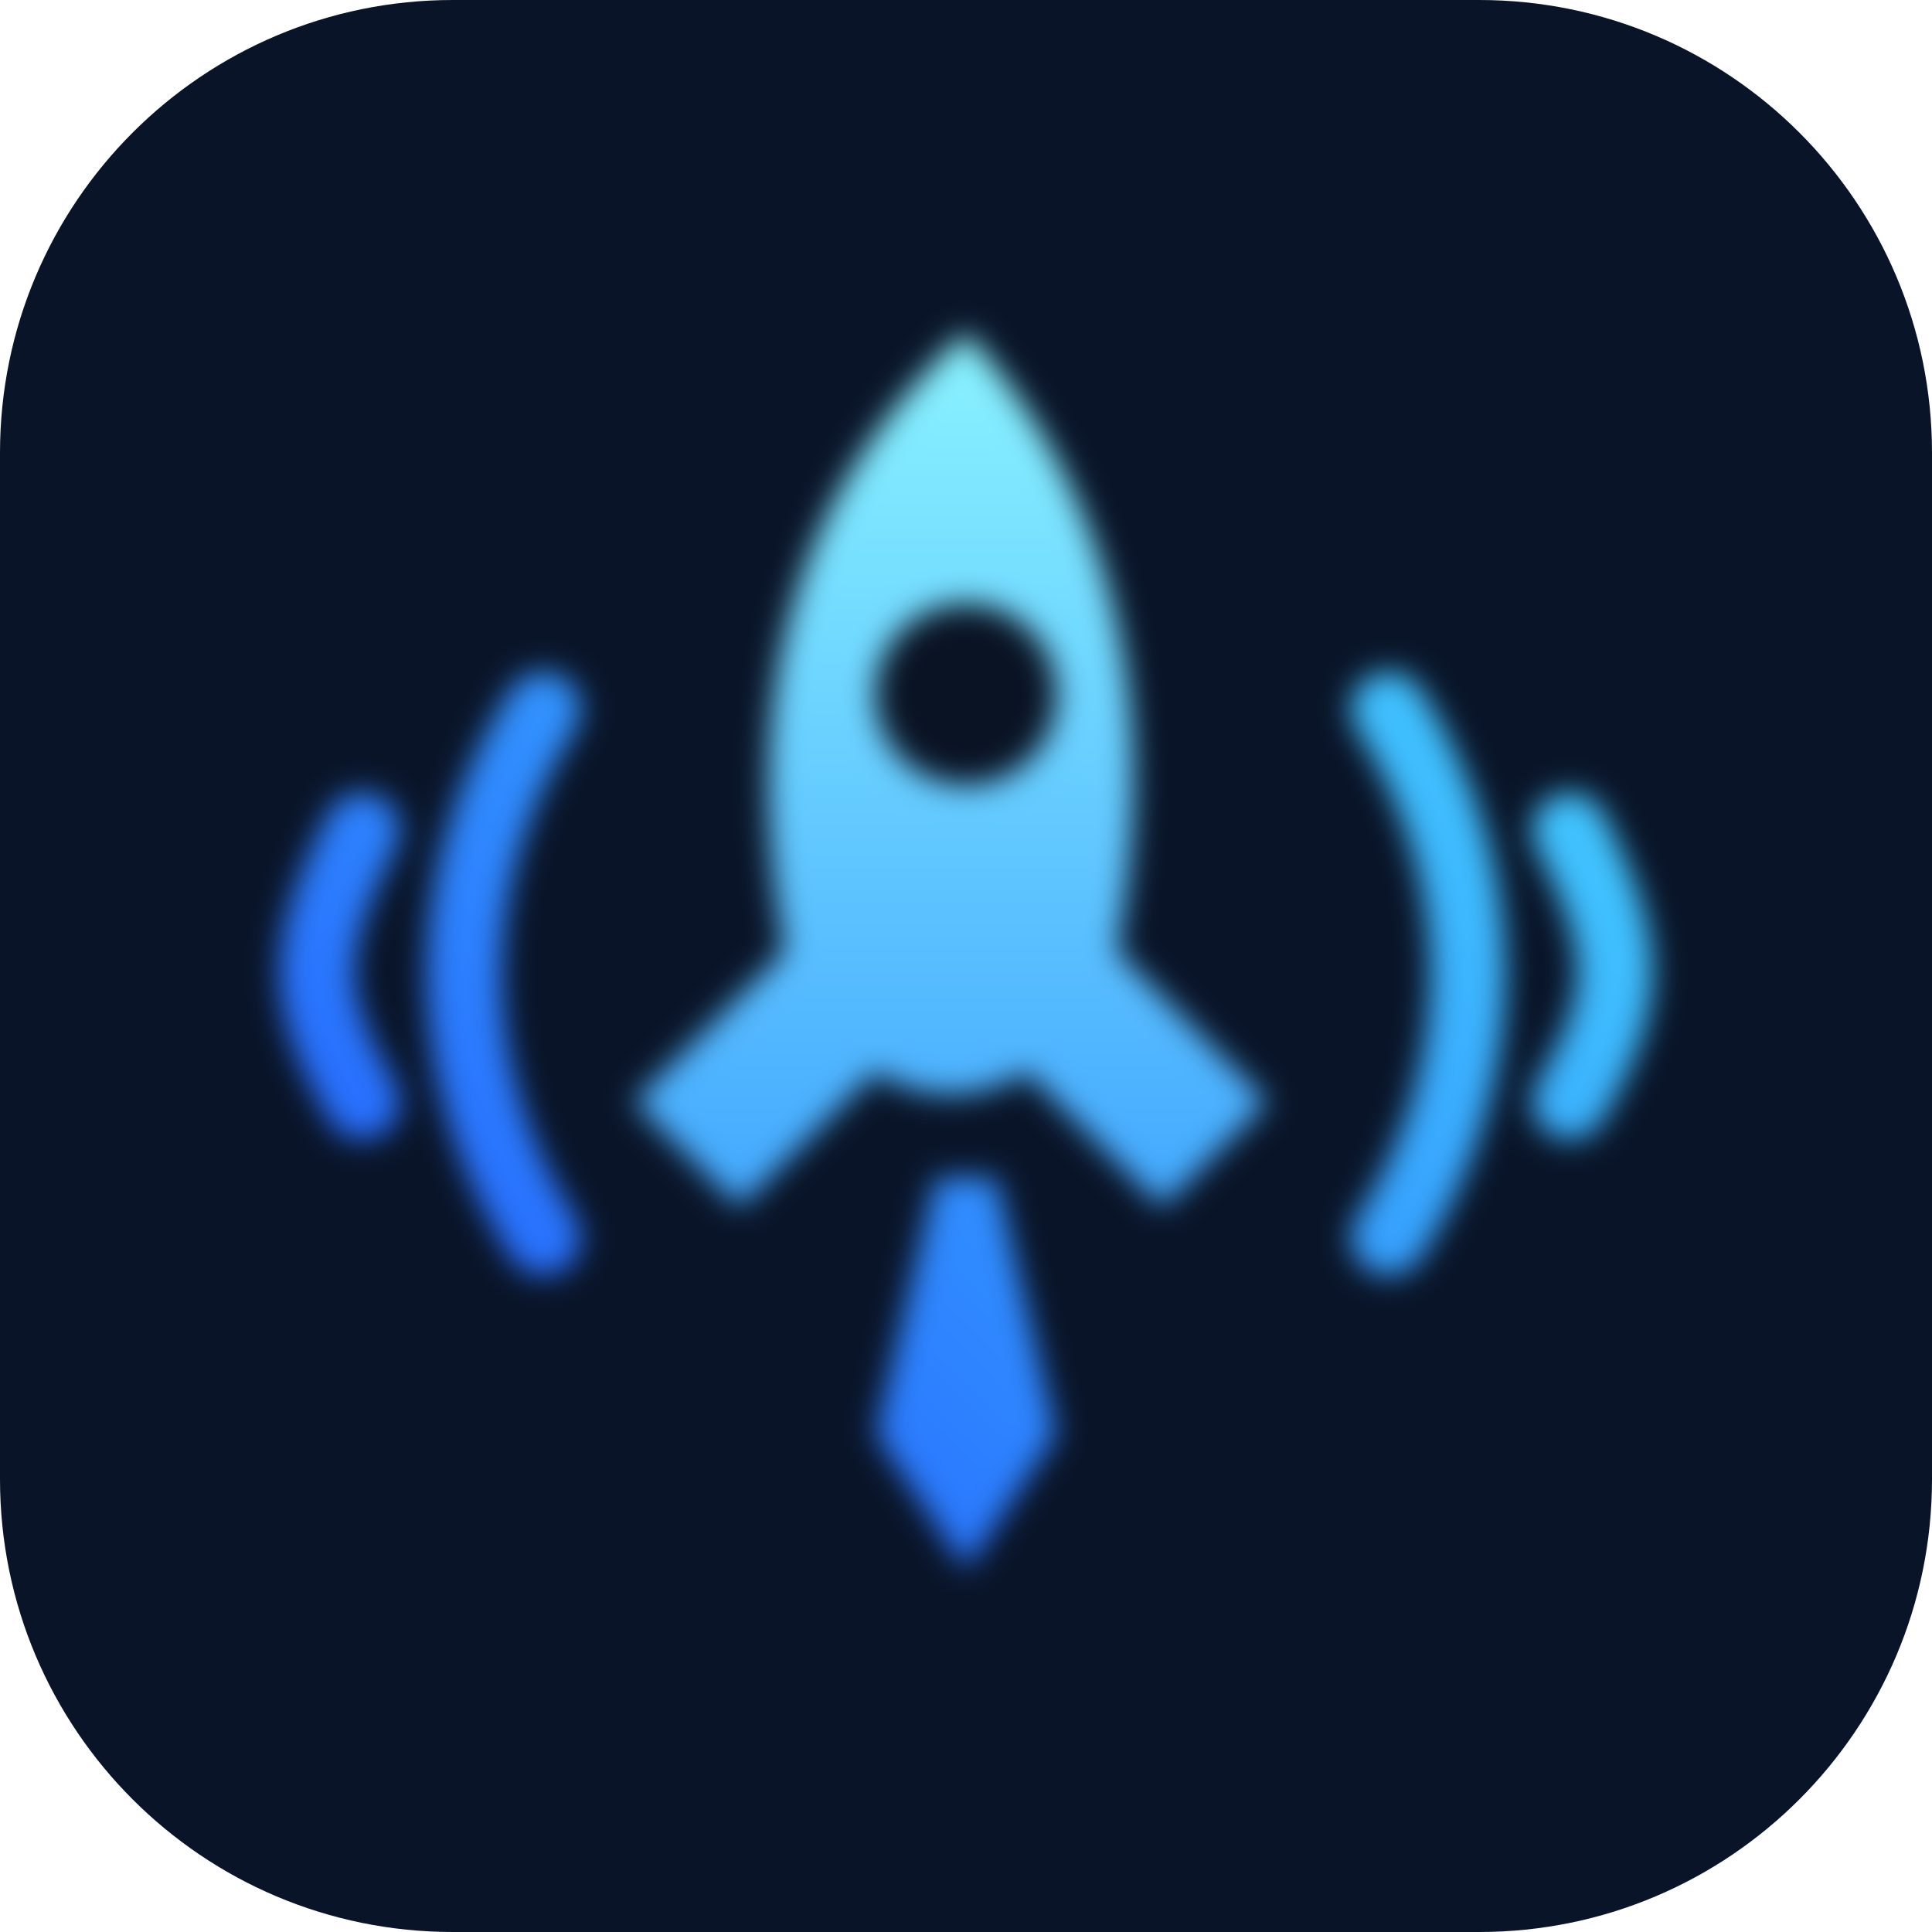
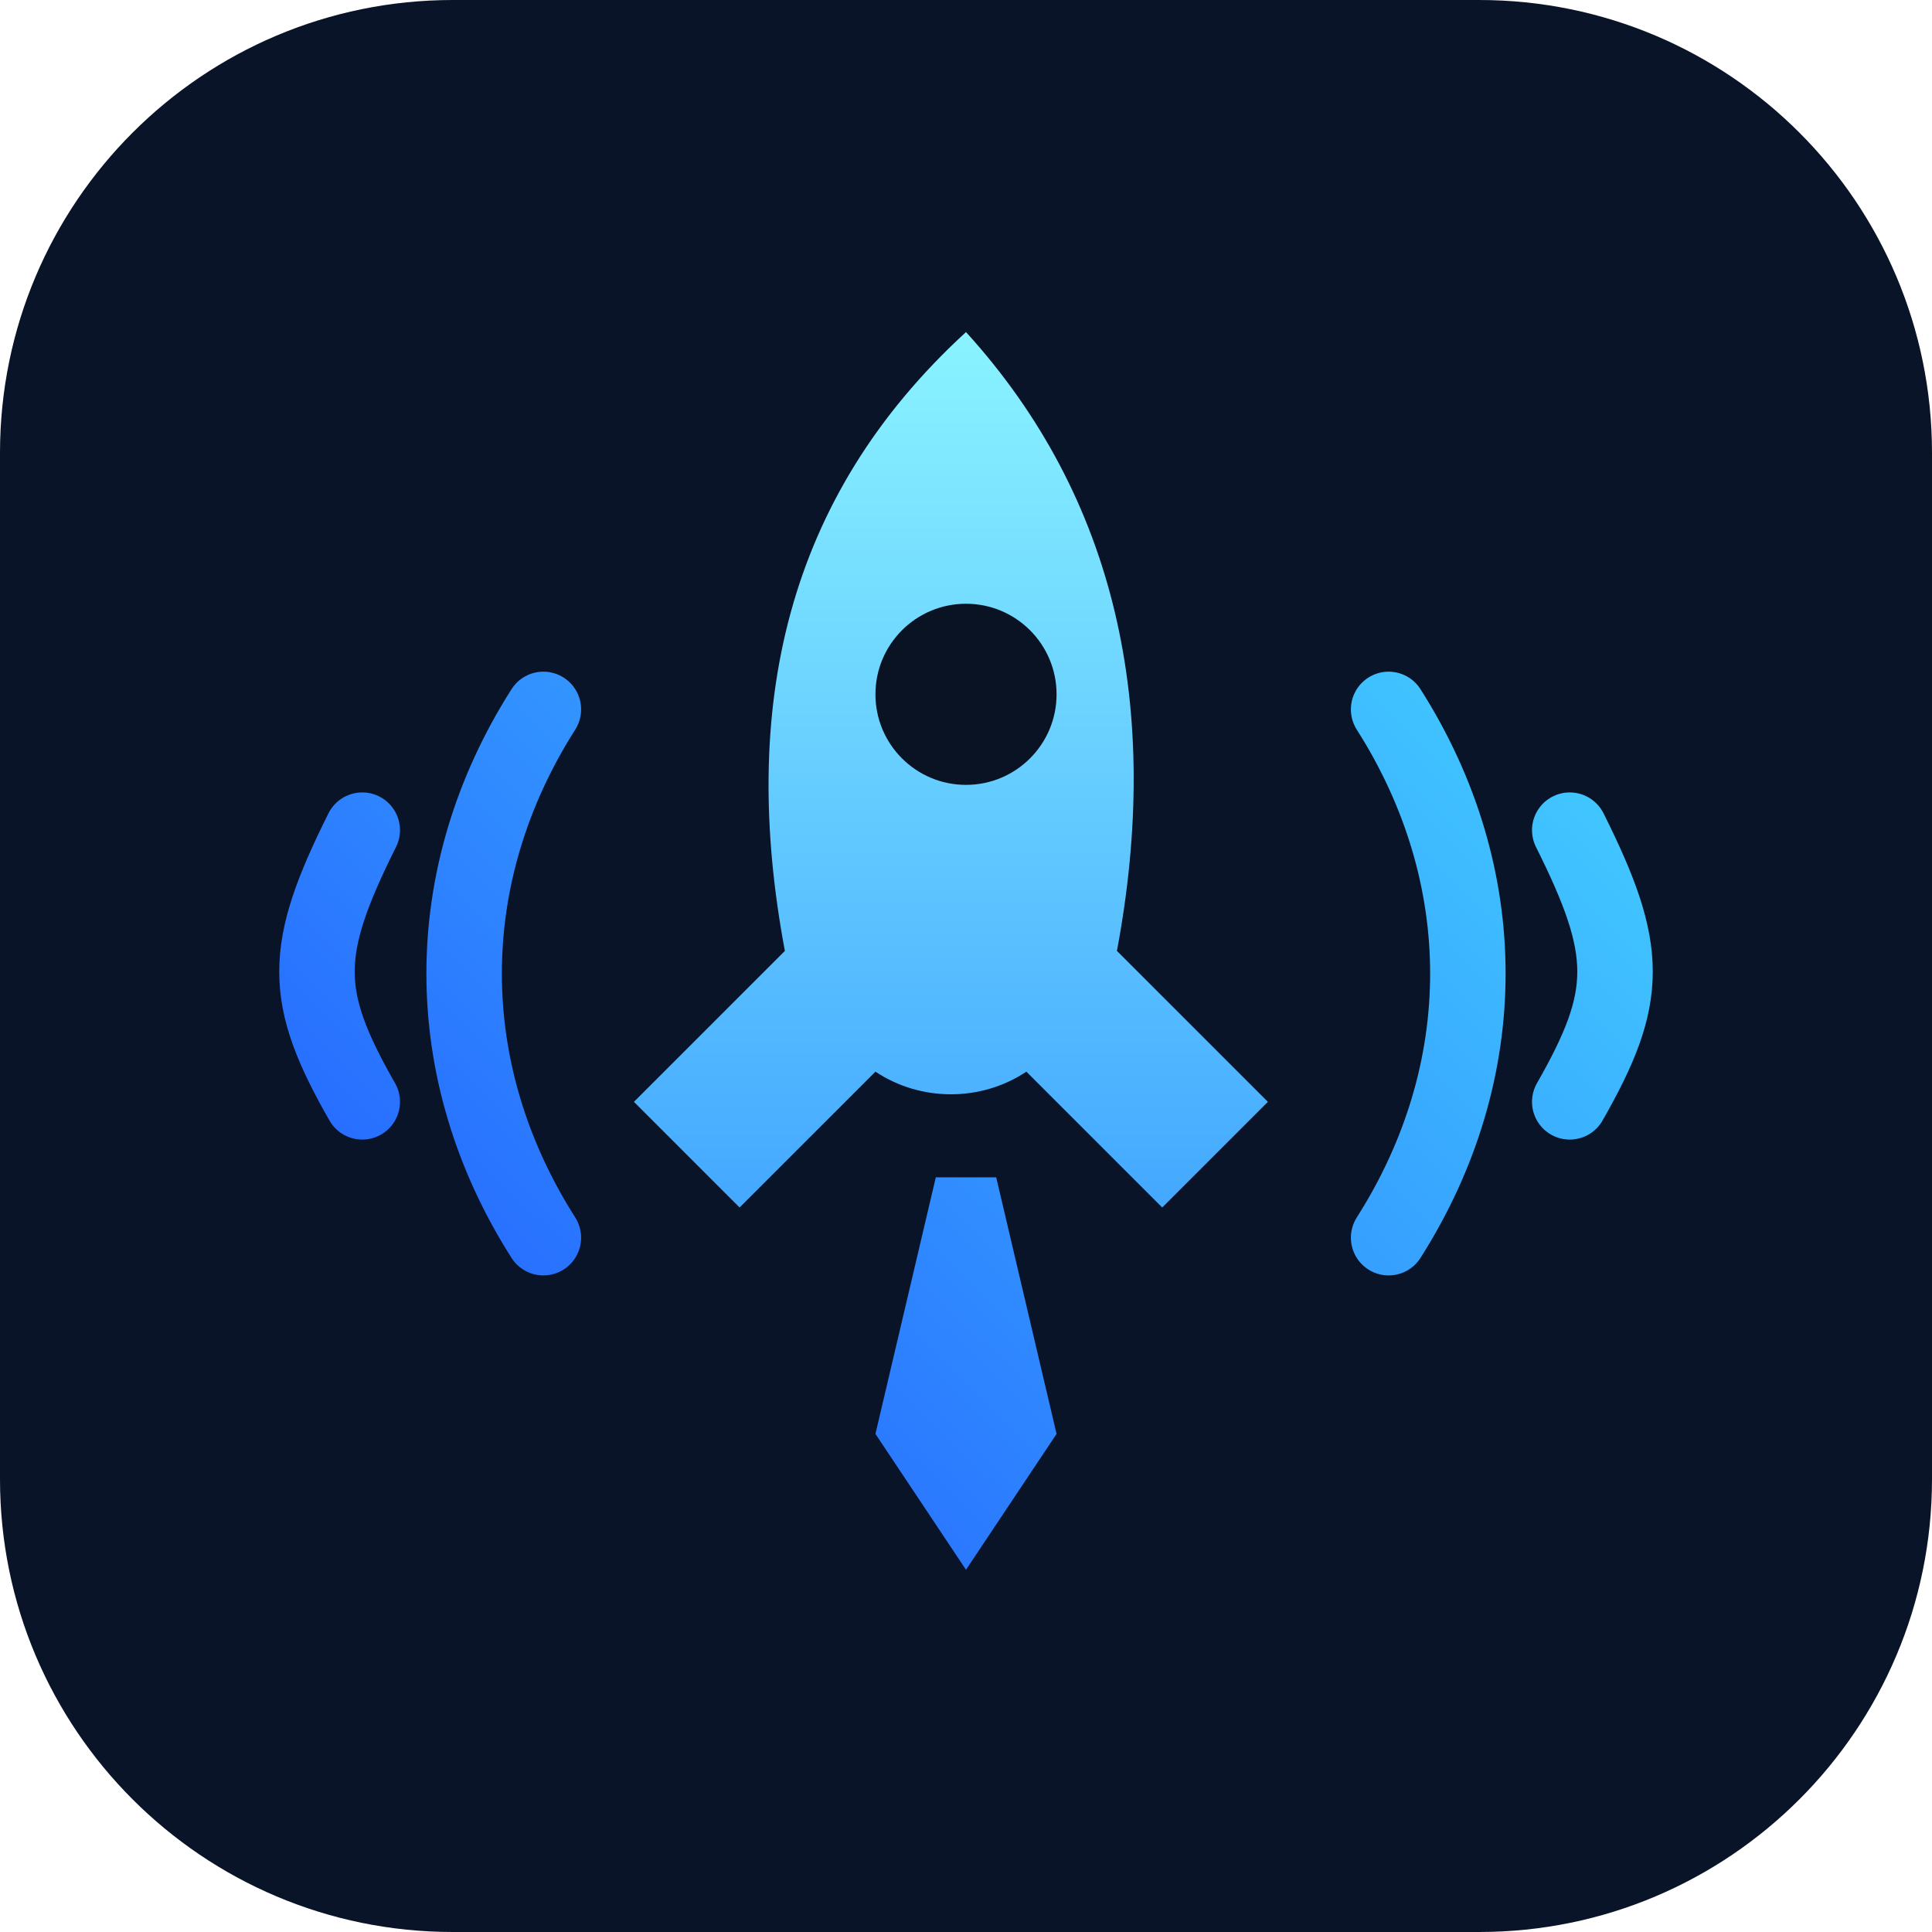
<svg xmlns="http://www.w3.org/2000/svg" width="128" height="128" viewBox="0 0 128 128" fill="none">
  <defs>
    <linearGradient id="rpGradA" x1="19" y1="111" x2="110" y2="17" gradientUnits="userSpaceOnUse">
      <stop stop-color="#1E4DFF" />
      <stop offset="1" stop-color="#4BE8FF" />
    </linearGradient>
    <linearGradient id="rpGradB" x1="64" y1="23" x2="64" y2="105" gradientUnits="userSpaceOnUse">
      <stop stop-color="#89F2FF" />
      <stop offset="1" stop-color="#2588FF" />
    </linearGradient>
  </defs>
  <rect width="128" height="128" rx="30" fill="#091428" />
-   <g filter="url(#f0)">
+   <g>
    <path d="M64 22C74 33 77 47 74 63L84 73L77 80L68 71C65 73 61 73 58 71L49 80L42 73L52 63C49 47 52 33 64 22Z" fill="url(#rpGradB)" />
    <circle cx="64" cy="46" r="6" fill="#0A1324" />
    <path d="M62 78H66L70 95L64 104L58 95L62 78Z" fill="url(#rpGradA)" />
    <path d="M24 55C20 63 20 66 24 73" stroke="url(#rpGradA)" stroke-width="5" stroke-linecap="round" />
    <path d="M36 47C29 58 29 71 36 82" stroke="url(#rpGradA)" stroke-width="5" stroke-linecap="round" />
    <path d="M104 55C108 63 108 66 104 73" stroke="url(#rpGradA)" stroke-width="5" stroke-linecap="round" />
    <path d="M92 47C99 58 99 71 92 82" stroke="url(#rpGradA)" stroke-width="5" stroke-linecap="round" />
  </g>
-   <defs>
-     <filter id="f0" x="14" y="16" width="100" height="95" filterUnits="userSpaceOnUse" color-interpolation-filters="sRGB">
-       <feFlood flood-opacity="0" result="BackgroundImageFix" />
-       <feBlend mode="normal" in="SourceGraphic" in2="BackgroundImageFix" result="shape" />
-       <feGaussianBlur stdDeviation="1" result="effect1_foregroundBlur" />
-     </filter>
-   </defs>
</svg>
